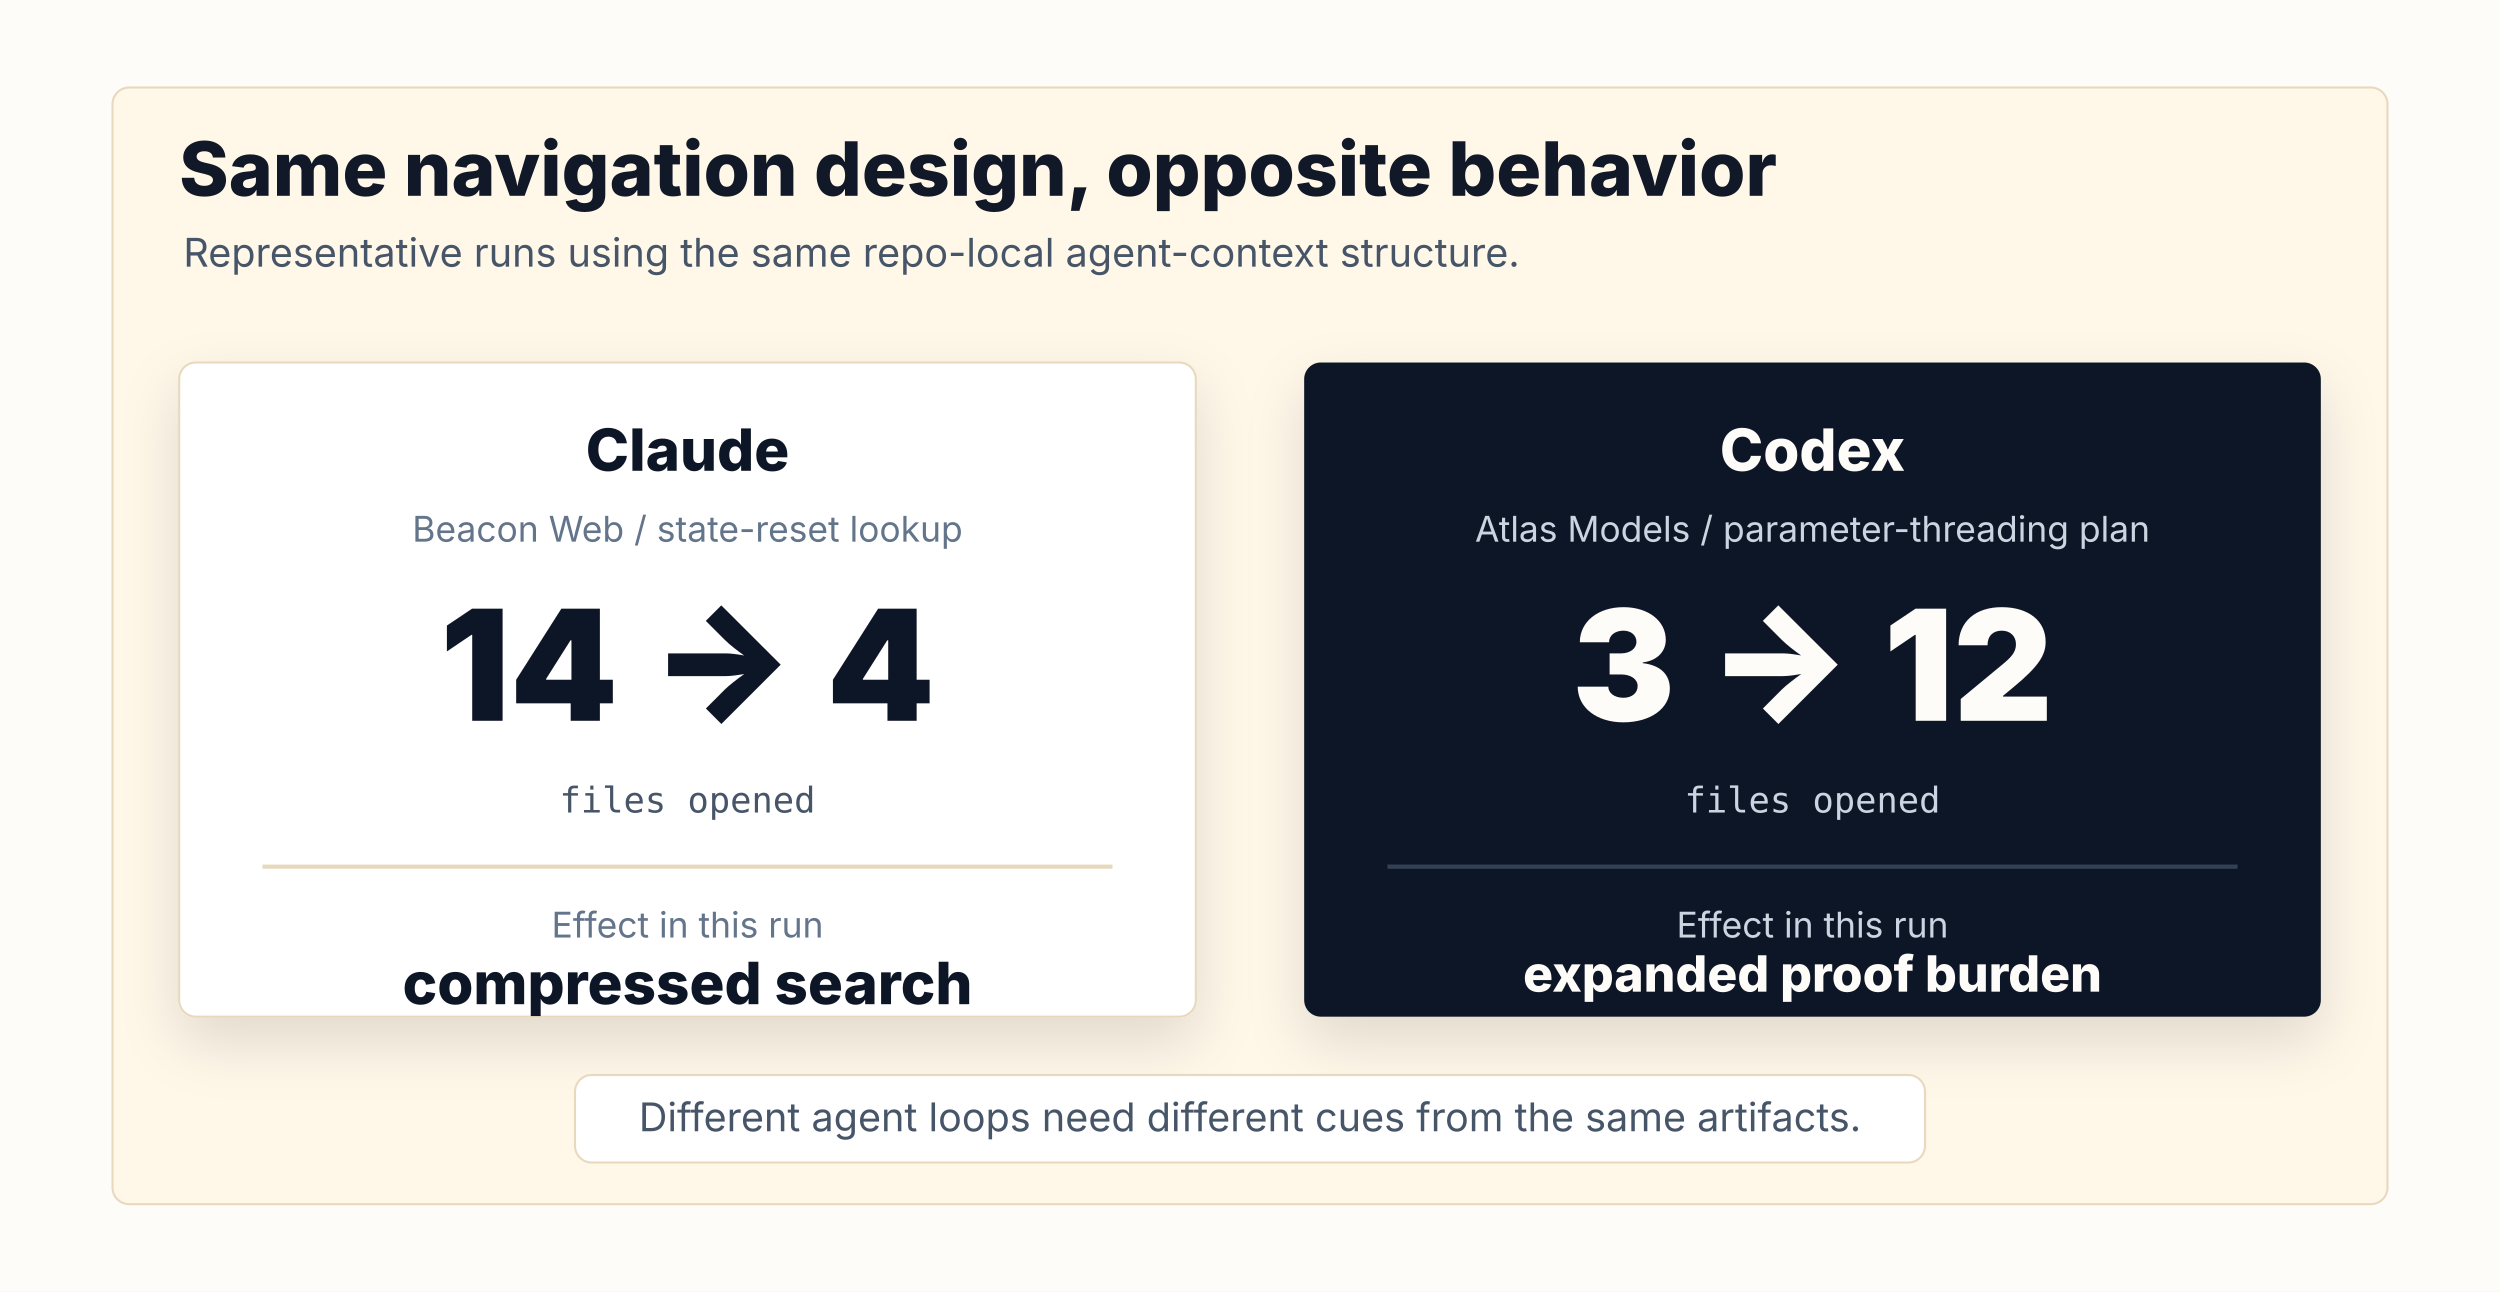
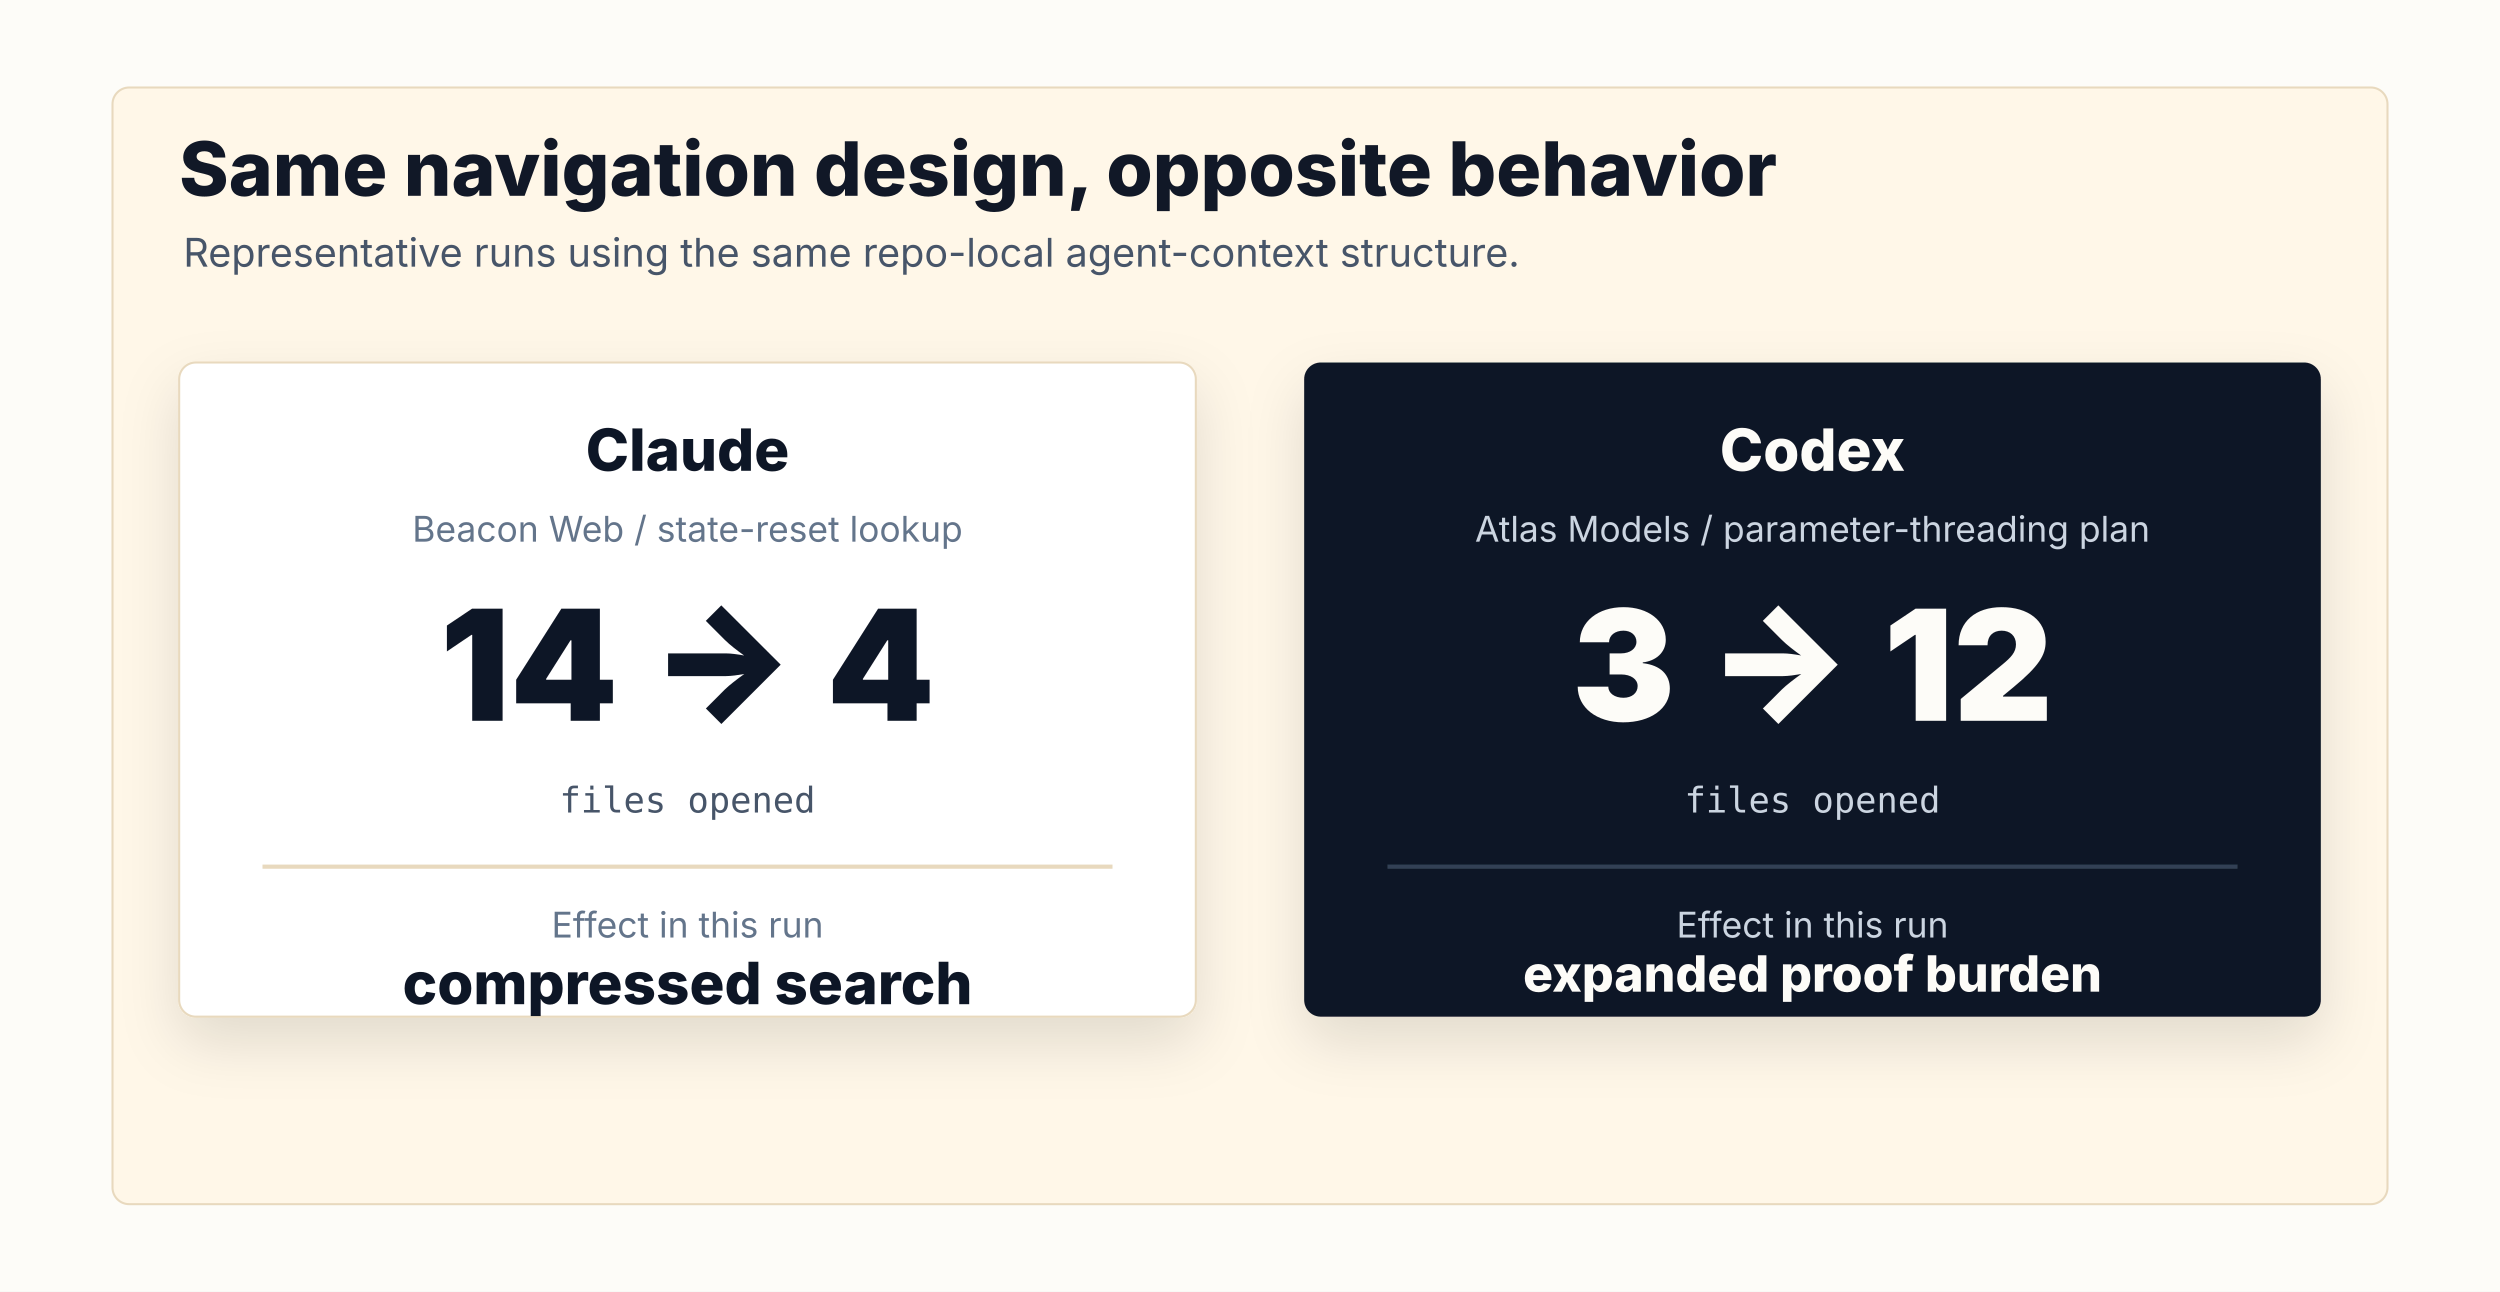
<svg xmlns="http://www.w3.org/2000/svg" width="1200" height="620" viewBox="0 0 1200 620" role="img" aria-labelledby="title desc">
  <defs>
    <filter id="shadow" x="-20%" y="-20%" width="140%" height="150%">
      <feDropShadow dx="0" dy="12" stdDeviation="14" flood-color="#111827" flood-opacity="0.12" />
    </filter>
    <style>
      .h1 { font: 800 36px Inter, Arial, sans-serif; fill: #111827; }
      .body { font: 19px Inter, Arial, sans-serif; fill: #475569; }
      .label { font: 800 28px Inter, Arial, sans-serif; fill: #111827; }
      .metric { font: 900 74px Inter, Arial, sans-serif; fill: #111827; }
      .small { font: 17px Inter, Arial, sans-serif; fill: #64748B; }
      .mono { font: 17px ui-monospace, SFMono-Regular, Menlo, monospace; fill: #475569; }
    </style>
  </defs>
  <rect width="1200" height="620" fill="#FDFCF8" />
  <rect x="54" y="42" width="1092" height="536" rx="8" fill="#FFF7E8" stroke="#E8D9BE" />
  <text class="h1" x="86" y="94">Same navigation design, opposite behavior</text>
  <text class="body" x="88" y="128">Representative runs using the same repo-local agent-context structure.</text>
  <g filter="url(#shadow)">
    <rect x="86" y="174" width="488" height="314" rx="8" fill="#FFFFFF" stroke="#E8D9BE" />
    <text class="label" x="330" y="226" text-anchor="middle">Claude</text>
    <text class="small" x="330" y="260" text-anchor="middle">Beacon Web / state-reset lookup</text>
    <text class="metric" x="330" y="346" text-anchor="middle">14 -&gt; 4</text>
    <text class="mono" x="330" y="390" text-anchor="middle">files opened</text>
    <line x1="126" y1="416" x2="534" y2="416" stroke="#E8D9BE" stroke-width="2" />
    <text class="small" x="330" y="450" text-anchor="middle">Effect in this run</text>
    <text class="label" x="330" y="482" text-anchor="middle" font-size="24">compressed search</text>
  </g>
  <g filter="url(#shadow)">
    <rect x="626" y="174" width="488" height="314" rx="8" fill="#111827" />
    <text x="870" y="226" text-anchor="middle" font-family="Inter, Arial, sans-serif" font-size="28" font-weight="800" fill="#FDFCF8">Codex</text>
    <text x="870" y="260" text-anchor="middle" font-family="Inter, Arial, sans-serif" font-size="17" fill="#CBD5E1">Atlas Models / parameter-threading plan</text>
    <text x="870" y="346" text-anchor="middle" font-family="Inter, Arial, sans-serif" font-size="74" font-weight="900" fill="#FDFCF8">3 -&gt; 12</text>
    <text x="870" y="390" text-anchor="middle" font-family="ui-monospace, SFMono-Regular, Menlo, monospace" font-size="17" fill="#CBD5E1">files opened</text>
    <line x1="666" y1="416" x2="1074" y2="416" stroke="#334155" stroke-width="2" />
    <text x="870" y="450" text-anchor="middle" font-family="Inter, Arial, sans-serif" font-size="17" fill="#CBD5E1">Effect in this run</text>
    <text x="870" y="476" text-anchor="middle" font-family="Inter, Arial, sans-serif" font-size="24" font-weight="800" fill="#FDFCF8">expanded proof burden</text>
  </g>
-   <rect x="276" y="516" width="648" height="42" rx="8" fill="#FFFFFF" stroke="#E8D9BE" />
-   <text class="body" x="600" y="543" text-anchor="middle">Different agent loops need different cues from the same artifacts.</text>
</svg>
